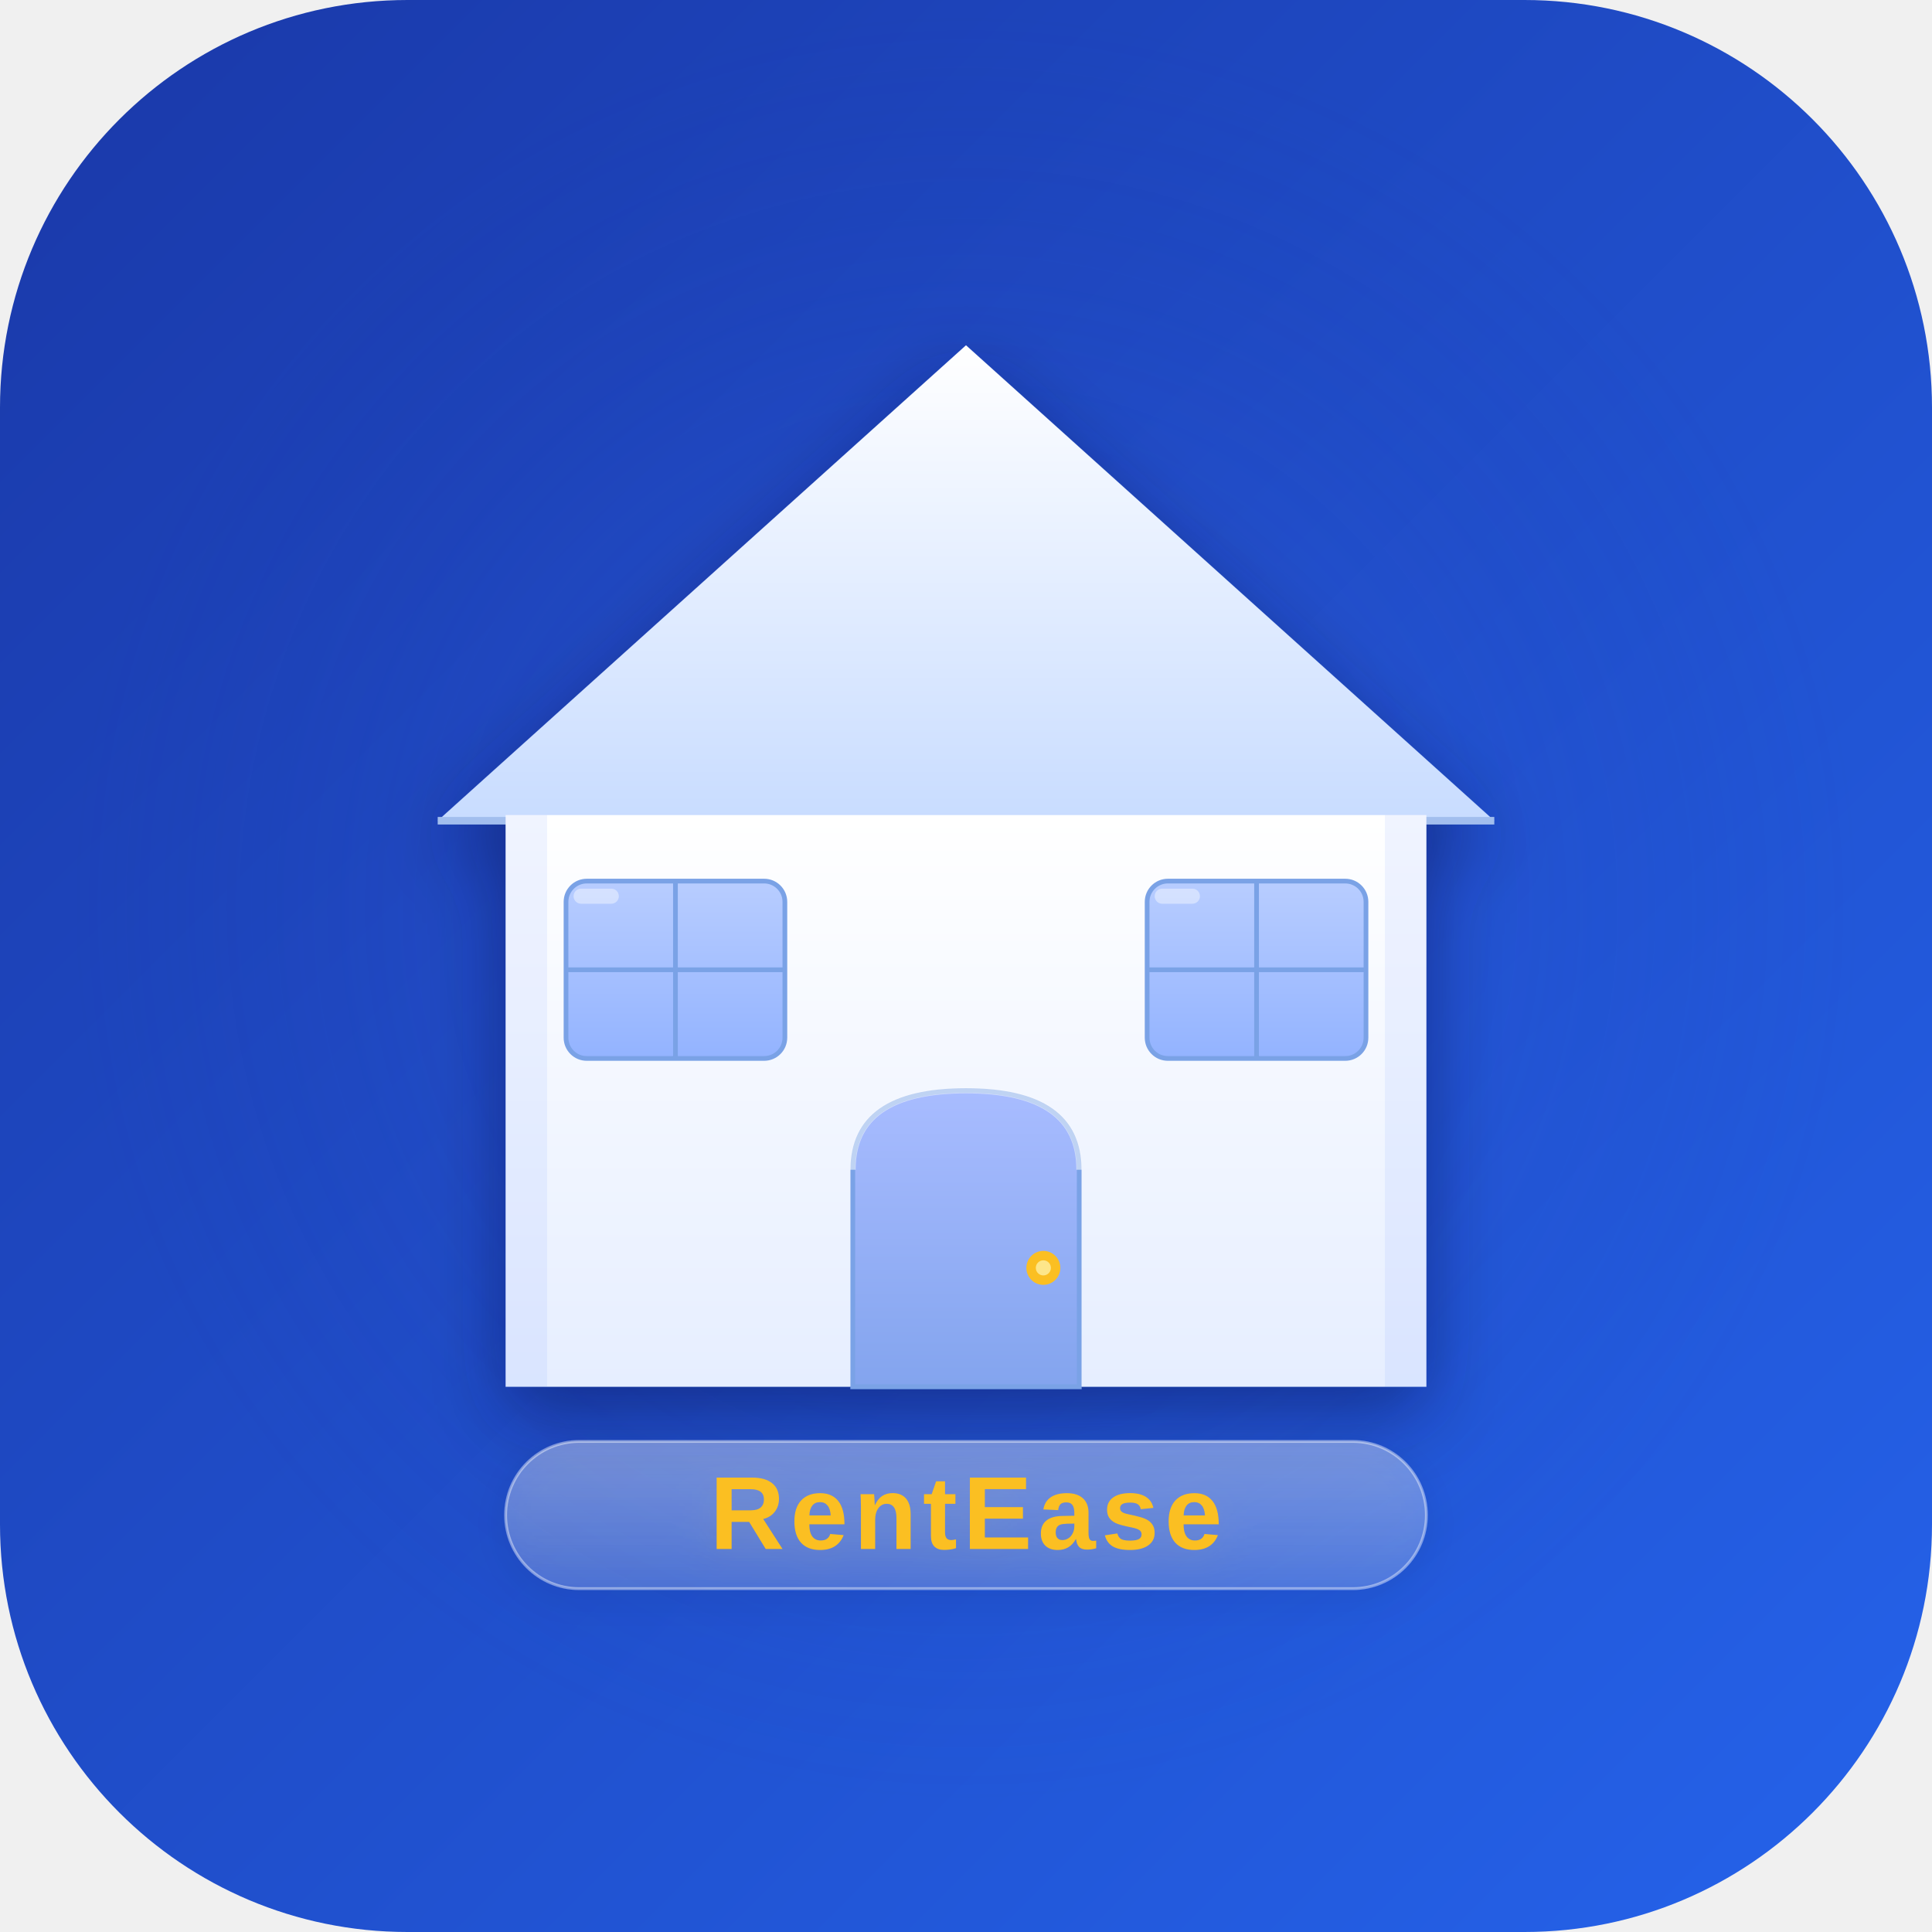
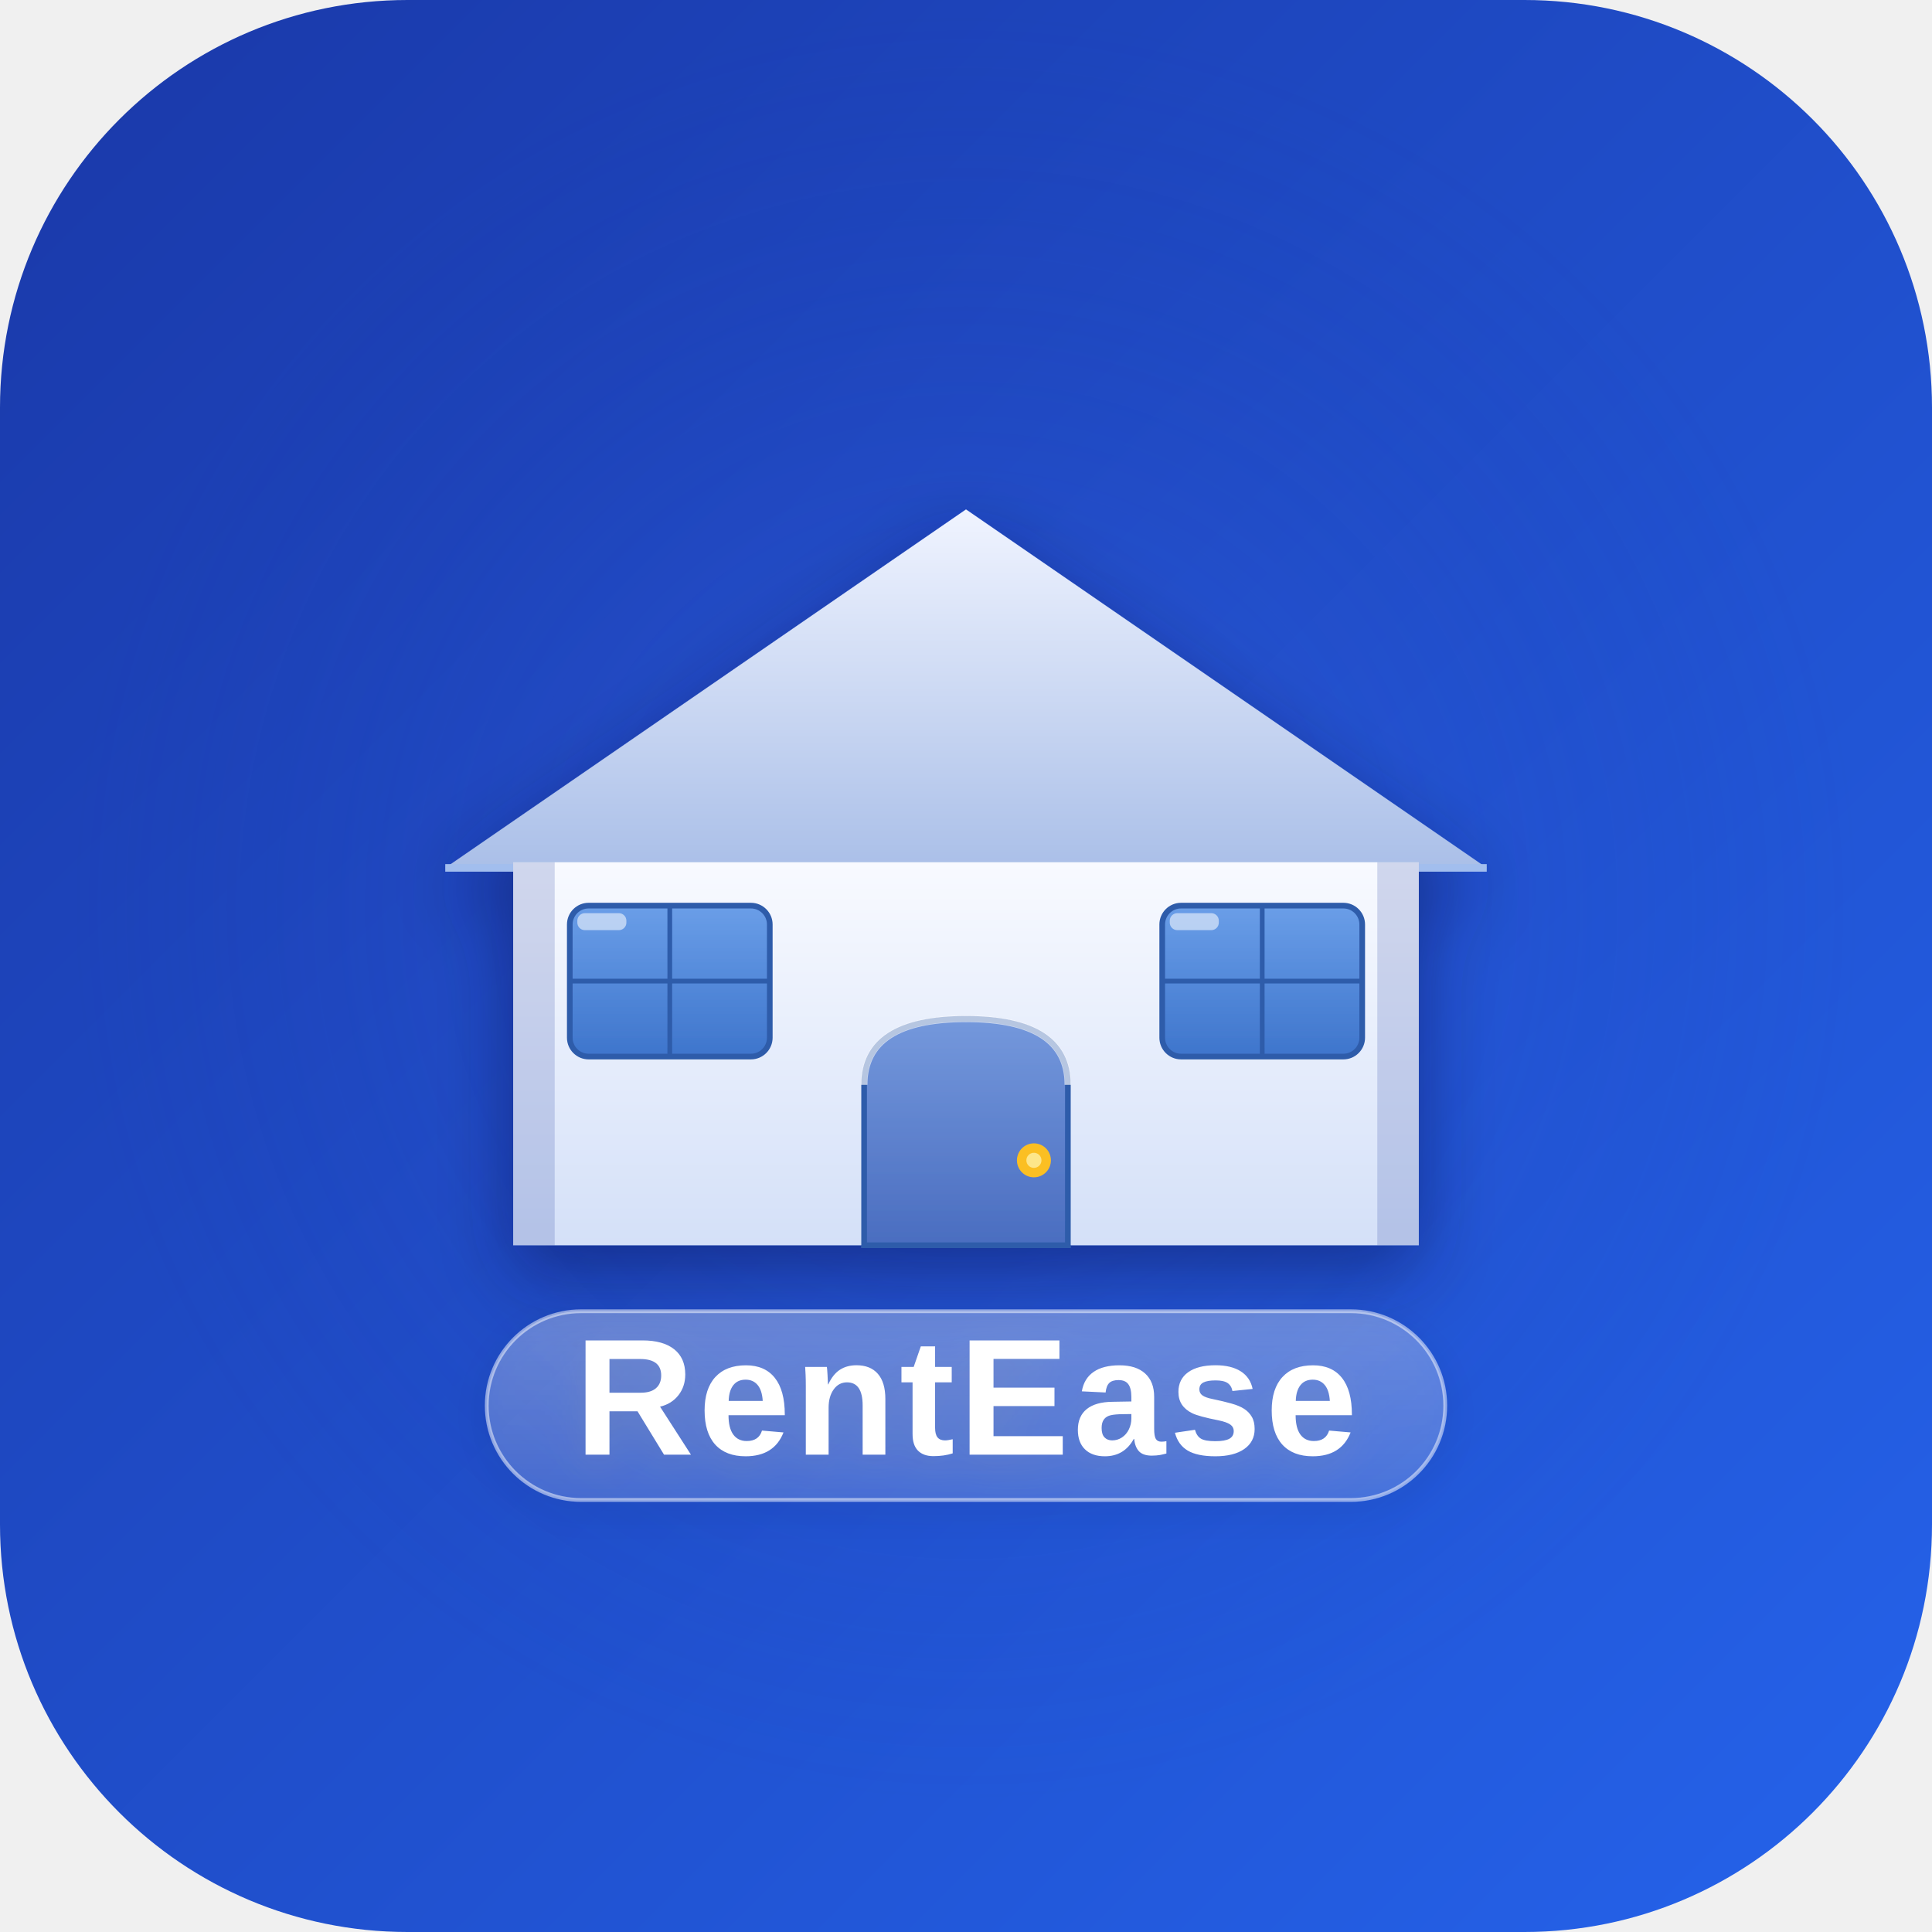
<svg xmlns="http://www.w3.org/2000/svg" width="1024" height="1024" viewBox="0 0 1024 1024">
  <defs>
    <linearGradient id="bg" x1="0" y1="0" x2="1" y2="1">
      <stop offset="0%" stop-color="#1A38A8" />
      <stop offset="100%" stop-color="#2563EB" />
    </linearGradient>
    <radialGradient id="bloom" cx="50%" cy="47%" r="46%">
      <stop offset="0%" stop-color="#4A74FF" stop-opacity="0.28" />
      <stop offset="100%" stop-color="#1A38A8" stop-opacity="0" />
    </radialGradient>
    <linearGradient id="roofFill" x1="0.5" y1="0" x2="0.5" y2="1">
-       <stop offset="0%" stop-color="#FFFFFF" />
-       <stop offset="100%" stop-color="#C8DCFF" />
+       <stop offset="0%" stop-color="#F0F4FF" />
+       <stop offset="100%" stop-color="#AABFE8" />
    </linearGradient>
    <linearGradient id="wallFill" x1="0.5" y1="0" x2="0.5" y2="1">
-       <stop offset="0%" stop-color="#FFFFFF" />
-       <stop offset="100%" stop-color="#E6EEFF" />
+       <stop offset="0%" stop-color="#F8FAFF" />
+       <stop offset="100%" stop-color="#D4E0F8" />
    </linearGradient>
    <linearGradient id="glass" x1="0" y1="0" x2="0" y2="1">
-       <stop offset="0%" stop-color="#B8CDFF" />
-       <stop offset="100%" stop-color="#93B3FF" />
+       <stop offset="0%" stop-color="#6A9EE8" />
+       <stop offset="100%" stop-color="#3E75CC" />
    </linearGradient>
    <linearGradient id="doorFill" x1="0.5" y1="0" x2="0.5" y2="1">
-       <stop offset="0%" stop-color="#A8BCFF" />
-       <stop offset="100%" stop-color="#83A4EE" />
+       <stop offset="0%" stop-color="#7498DC" />
+       <stop offset="100%" stop-color="#4A6DC0" />
    </linearGradient>
    <linearGradient id="pillFill" x1="0" y1="0" x2="0" y2="1">
-       <stop offset="0%" stop-color="rgba(255,255,255,0.36)" />
-       <stop offset="100%" stop-color="rgba(255,255,255,0.18)" />
+       <stop offset="0%" stop-color="rgba(255,255,255,0.30)" />
+       <stop offset="100%" stop-color="rgba(255,255,255,0.15)" />
    </linearGradient>
    <filter id="hShadow" x="-18%" y="-12%" width="136%" height="136%">
      <feDropShadow dx="0" dy="14" stdDeviation="20" flood-color="#06123A" flood-opacity="0.42" />
    </filter>
    <filter id="pShadow" x="-10%" y="-25%" width="120%" height="170%">
      <feDropShadow dx="0" dy="6" stdDeviation="10" flood-color="#06123A" flood-opacity="0.28" />
    </filter>
  </defs>
  <rect width="1024" height="1024" rx="216" ry="216" fill="url(#bg)" />
  <rect width="1024" height="1024" rx="216" ry="216" fill="url(#bloom)" />
  <g filter="url(#hShadow)">
-     <polygon points="512,183  232,435  792,435" fill="url(#roofFill)" />
-     <line x1="232" y1="435" x2="792" y2="435" stroke="#A2BEEE" stroke-width="4" />
-     <rect x="268" y="432" width="488" height="303" fill="url(#wallFill)" />
-     <rect x="268" y="432" width="22" height="303" fill="rgba(90,138,255,0.09)" />
-     <rect x="734" y="432" width="22" height="303" fill="rgba(90,138,255,0.09)" />
-     <rect x="300" y="467" width="116" height="94" rx="11" fill="url(#glass)" />
-     <rect x="300" y="467" width="116" height="94" rx="11" fill="none" stroke="#7AA2E6" stroke-width="2.5" />
-     <line x1="358" y1="467" x2="358" y2="561" stroke="#7AA2E6" stroke-width="2.5" />
-     <line x1="300" y1="514" x2="416" y2="514" stroke="#7AA2E6" stroke-width="2.5" />
-     <rect x="304" y="471" width="24" height="8" rx="4" fill="rgba(255,255,255,0.42)" />
-     <rect x="608" y="467" width="116" height="94" rx="11" fill="url(#glass)" />
-     <rect x="608" y="467" width="116" height="94" rx="11" fill="none" stroke="#7AA2E6" stroke-width="2.5" />
-     <line x1="666" y1="467" x2="666" y2="561" stroke="#7AA2E6" stroke-width="2.5" />
-     <line x1="608" y1="514" x2="724" y2="514" stroke="#7AA2E6" stroke-width="2.5" />
-     <rect x="612" y="471" width="24" height="8" rx="4" fill="rgba(255,255,255,0.42)" />
-     <path d="M452,735 L452,620 Q452,578 512,578 Q572,578 572,620 L572,735 Z" fill="url(#doorFill)" />
-     <path d="M452,735 L452,620 Q452,578 512,578 Q572,578 572,620 L572,735 Z" fill="none" stroke="#7AA2E6" stroke-width="2.5" />
-     <path d="M452,620 Q452,578 512,578 Q572,578 572,620" fill="none" stroke="rgba(255,255,255,0.52)" stroke-width="3" />
-     <circle cx="553" cy="672" r="9" fill="#FBBF24" />
-     <circle cx="553" cy="672" r="4" fill="#FDE68A" />
+     <polygon points="512,270  236,460  788,460" fill="url(#roofFill)" />
+     <line x1="236" y1="460" x2="788" y2="460" stroke="#A2BEEE" stroke-width="4" />
+     <rect x="272" y="457" width="480" height="203" fill="url(#wallFill)" />
+     <rect x="272" y="457" width="22" height="203" fill="rgba(30,60,160,0.18)" />
+     <rect x="730" y="457" width="22" height="203" fill="rgba(30,60,160,0.18)" />
+     <rect x="302" y="480" width="106" height="80" rx="10" fill="url(#glass)" />
+     <rect x="302" y="480" width="106" height="80" rx="10" fill="none" stroke="#2E5BAA" stroke-width="3" />
+     <line x1="355" y1="480" x2="355" y2="560" stroke="#2E5BAA" stroke-width="2.5" />
+     <line x1="302" y1="520" x2="408" y2="520" stroke="#2E5BAA" stroke-width="2.5" />
+     <rect x="306" y="484" width="26" height="9" rx="4" fill="rgba(255,255,255,0.55)" />
+     <rect x="616" y="480" width="106" height="80" rx="10" fill="url(#glass)" />
+     <rect x="616" y="480" width="106" height="80" rx="10" fill="none" stroke="#2E5BAA" stroke-width="3" />
+     <line x1="669" y1="480" x2="669" y2="560" stroke="#2E5BAA" stroke-width="2.5" />
+     <line x1="616" y1="520" x2="722" y2="520" stroke="#2E5BAA" stroke-width="2.5" />
+     <rect x="620" y="484" width="26" height="9" rx="4" fill="rgba(255,255,255,0.55)" />
+     <path d="M458,660 L458,575 Q458,540 512,540 Q566,540 566,575 L566,660 Z" fill="url(#doorFill)" />
+     <path d="M458,660 L458,575 Q458,540 512,540 Q566,540 566,575 L566,660 Z" fill="none" stroke="#2E5BAA" stroke-width="3" />
+     <path d="M458,575 Q458,540 512,540 Q566,540 566,575" fill="none" stroke="rgba(255,255,255,0.65)" stroke-width="3.5" />
+     <circle cx="548" cy="615" r="9" fill="#FBBF24" />
+     <circle cx="548" cy="615" r="4" fill="#FDE68A" />
  </g>
  <g filter="url(#pShadow)">
-     <rect x="268" y="764" width="488" height="78" rx="39" fill="url(#pillFill)" stroke="rgba(255,255,255,0.42)" stroke-width="1.5" />
-     <text x="512" y="821" font-family="'SF Pro Display','Helvetica Neue',Arial,sans-serif" font-size="55" font-weight="800" letter-spacing="3" text-anchor="middle" fill="#FBBF24">RentEase</text>
+     <rect x="258" y="695" width="508" height="100" rx="50" fill="url(#pillFill)" stroke="rgba(255,255,255,0.50)" stroke-width="2" />
+     <text x="512" y="771" font-family="Arial,Helvetica,sans-serif" font-size="88" font-weight="800" letter-spacing="2" text-anchor="middle" fill="#FFFFFF">RentEase</text>
  </g>
</svg>
